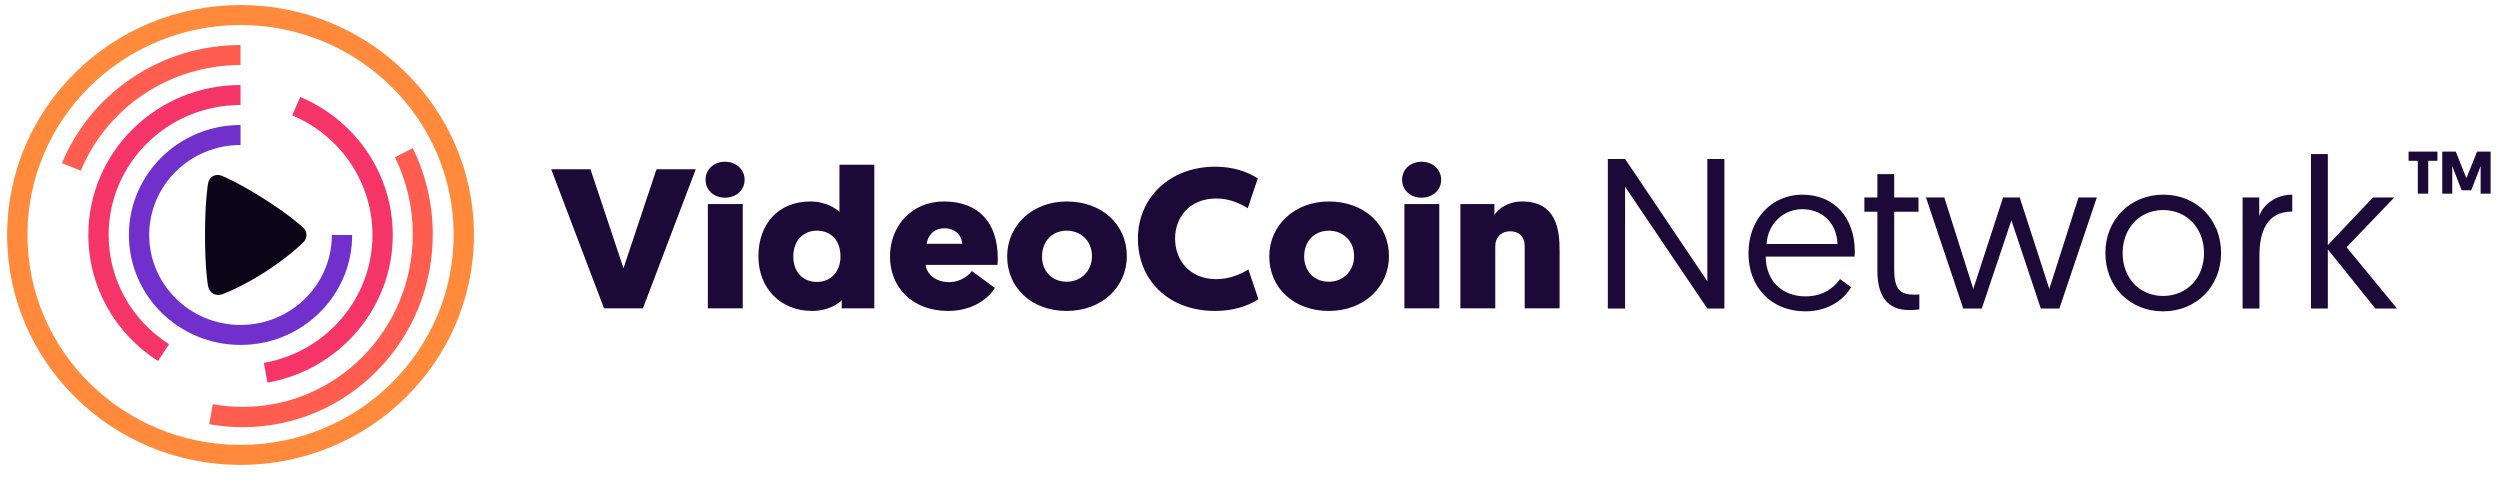
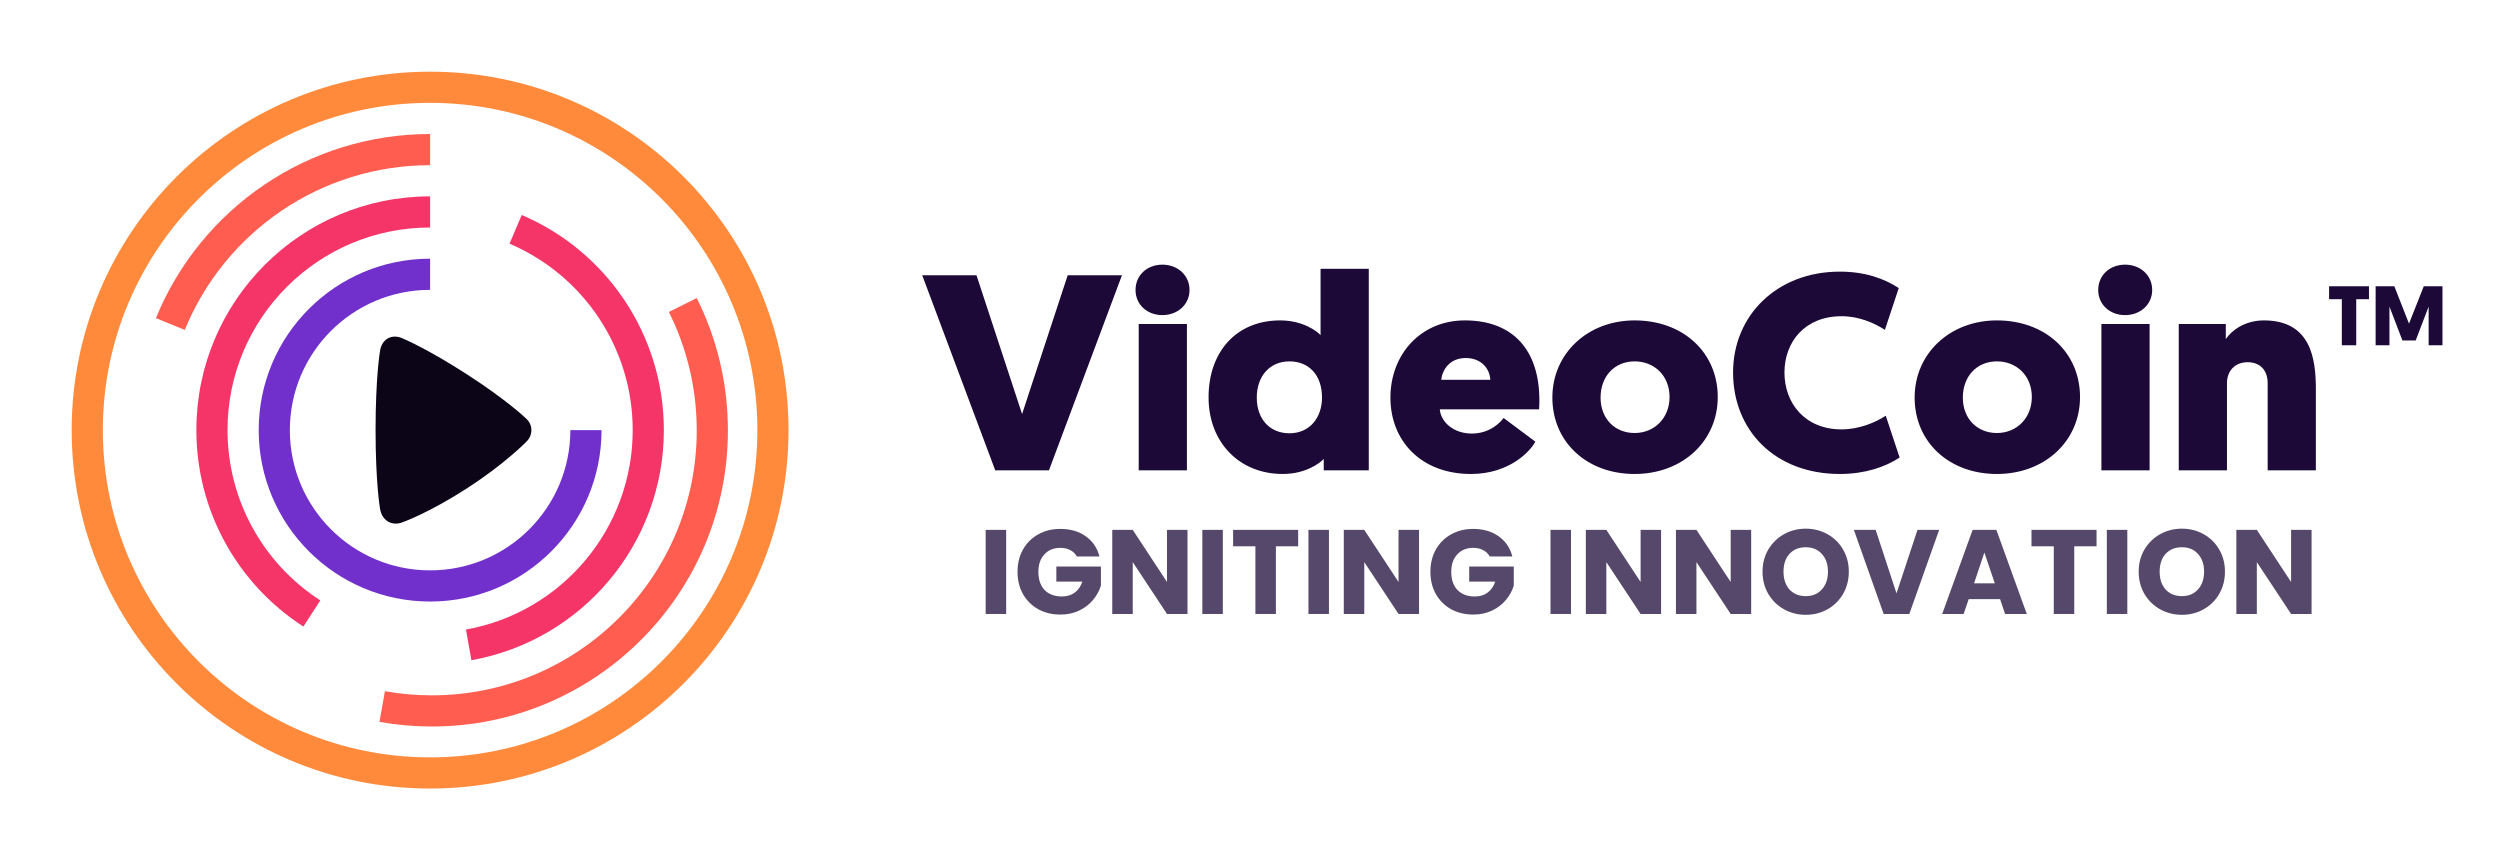
- <svg xmlns="http://www.w3.org/2000/svg" width="235" height="45">
-   <g fill="none" fill-rule="evenodd">
-     <path d="M169.403 18.298c3.064 0 4.947 2.21 4.947 5.343v.107a4.667 4.667 0 01-.02.375h-8.352c.02 2.33 1.582 3.736 3.745 3.736 1.763 0 2.744-.924 3.245-1.627l1.042.763c-.581.985-1.943 2.27-4.307 2.27-3.164 0-5.348-2.23-5.348-5.443 0-3.335 2.284-5.524 5.048-5.524zm33.95 0c3.145 0 5.428 2.35 5.428 5.484 0 3.133-2.323 5.483-5.448 5.483-3.124 0-5.428-2.31-5.428-5.483 0-3.154 2.344-5.484 5.448-5.484zm-78.446.64c3.318 0 5.655 2.167 5.655 5.136 0 2.95-2.396 5.155-5.655 5.155-3.278 0-5.595-2.167-5.595-5.117 0-2.97 2.415-5.173 5.595-5.173zm-10.68-3.268c1.708 0 3.023.467 4.005 1.102l-.942 2.802c-.727-.467-1.767-.916-2.945-.916-2.513 0-3.887 1.737-3.887 3.773 0 2.035 1.374 3.81 3.887 3.81 1.178 0 2.277-.449 3.004-.916l.942 2.802c-.982.635-2.356 1.102-4.064 1.102-4.437 0-7.264-2.951-7.264-6.798 0-3.829 2.984-6.76 7.264-6.76zm-13.959 3.269c3.318 0 5.654 2.166 5.654 5.135 0 2.95-2.395 5.155-5.654 5.155-3.279 0-5.595-2.167-5.595-5.117 0-2.97 2.415-5.173 5.595-5.173zm-11.544 0c3.279 0 5.065 1.998 5.065 5.34 0 .187 0 .393-.02.617h-6.753c.078.878.962 1.625 2.18 1.625 1.236 0 1.962-.766 2.159-1.046l2.16 1.587c-.295.58-1.709 2.167-4.379 2.167-3.396 0-5.477-2.223-5.477-5.117 0-2.876 2.042-5.173 5.065-5.173zm-6.538-3.455v13.502h-3.062v-.766c-.295.318-1.277 1.009-2.788 1.009-2.965 0-5.046-2.13-5.046-5.136 0-3.044 1.885-5.154 4.869-5.154 1.57 0 2.533.747 2.749.99v-4.445h3.278zm95.87.885v2.19h2.283v1.346h-2.283v5.383c0 1.949.56 2.41 1.922 2.41.2 0 .441-.02.441-.02v1.407s-.42.06-.961.06c-2.083 0-2.985-1.366-2.985-3.716v-5.524h-1.222v-1.346h1.222v-2.19h1.583zm-25.298-1.426l7.732 11.49v-11.49h1.602v14.061h-1.602l-7.732-11.45v11.45h-1.622v-14.06h1.622zm62.713 3.355v1.587c-2.383 0-3.084 1.888-3.084 4.118v5.001h-1.583V18.56h1.563v1.748c.36-1.045 1.522-2.01 3.104-2.01zm3.345-3.817v8.557l4.246-4.479h2.003l-4.486 4.68 4.747 5.765h-2.043l-4.467-5.564v5.564h-1.582V14.481h1.582zm-36.053 4.078l2.724 8.597.01-.03.007-.02.004-.013.011-.034.054-.164.027-.08c.216-.66.848-2.593 2.69-8.256h1.563c2.153 6.663 2.641 8.162 2.752 8.5l.01.033a6.1 6.1 0 00.021.062l2.745-8.595h1.723l-3.525 10.445h-1.743l-2.764-8.296-2.784 8.296h-1.743L181.04 18.56h1.723zm-39.695.38c3.22 0 3.534 2.614 3.534 4.612v5.435h-3.28V23.14c0-.915-.568-1.4-1.354-1.4-.903 0-1.413.616-1.413 1.4v5.846h-3.279V19.18h3.2v1.009c.393-.58 1.296-1.251 2.592-1.251zm-7.775.242v9.805h-3.279V19.18h3.279zm-65.475 0v9.805h-3.28V19.18h3.28zm-14.313-3.268l3.102 9.3 3.102-9.3H65.4l-4.967 13.073h-3.652l-4.967-13.073h3.691zm147.828 3.831c-2.243 0-3.806 1.748-3.806 4.038 0 2.35 1.583 4.037 3.806 4.037 2.243 0 3.846-1.707 3.846-4.037 0-2.31-1.603-4.038-3.846-4.038zm-126.546 1.94c-1.335 0-2.218.99-2.218 2.428 0 1.456.903 2.39 2.218 2.39 1.414 0 2.219-1.083 2.219-2.39 0-1.55-.923-2.428-2.219-2.428zm23.481 0c-1.355 0-2.317.99-2.317 2.428 0 1.419.982 2.371 2.317 2.371 1.355 0 2.376-1.008 2.376-2.409 0-1.438-1.04-2.39-2.376-2.39zm24.64 0c-1.355 0-2.317.99-2.317 2.428 0 1.419.981 2.371 2.316 2.371 1.355 0 2.376-1.008 2.376-2.409 0-1.438-1.04-2.39-2.376-2.39zm44.495-2.02c-1.703 0-3.225 1.305-3.345 3.274h6.67c-.1-2.17-1.603-3.274-3.325-3.274zm-80.62 1.796c-1.08 0-1.59.765-1.669 1.456h3.338c-.04-.784-.648-1.456-1.67-1.456zm44.841-6.256c1.04 0 1.846.71 1.846 1.699 0 .971-.805 1.68-1.846 1.68-1.04 0-1.826-.709-1.826-1.68 0-.99.786-1.7 1.826-1.7zm-65.475 0c1.04 0 1.845.71 1.845 1.699 0 .971-.805 1.68-1.845 1.68s-1.826-.709-1.826-1.68c0-.99.785-1.7 1.826-1.7zm162.695-.952l.998 2.502 1.003-2.502h1.273v3.953h-.94v-2.592l-.883 2.27h-.9l-.883-2.27v2.592h-.94v-3.953h1.272zm-1.726 0v.864h-.865v3.09h-.98v-3.09h-.866v-.864h2.711z" fill="#1C0937" fill-rule="nonzero" />
-     <path d="M22.61 43.7c12.118 0 21.94-9.677 21.94-21.613C44.55 10.15 34.729.474 22.61.474 10.495.474.67 10.15.67 22.087c0 11.936 9.824 21.612 21.94 21.612zm0-1.88c-11.063 0-20.031-8.835-20.031-19.733 0-10.899 8.968-19.734 20.032-19.734 11.063 0 20.032 8.835 20.032 19.734 0 10.898-8.969 19.733-20.032 19.733z" fill="#FF8A3C" fill-rule="nonzero" />
-     <path d="M38.8 13.927a18.275 18.275 0 011.88 8.103c0 10.01-7.993 18.125-17.854 18.125-1.066 0-2.121-.095-3.157-.283l.33-1.878c.927.168 1.872.253 2.827.253 8.823 0 15.975-7.26 15.975-16.217 0-2.552-.58-5.018-1.68-7.249zM22.61 4.233v1.879c-6.646 0-12.544 3.975-15.016 9.934l-1.766-.712C8.59 8.675 15.183 4.233 22.61 4.233z" fill="#FF5D50" fill-rule="nonzero" />
-     <path d="M28.22 9.116c5.232 2.198 8.7 7.27 8.7 12.97 0 6.857-5.005 12.686-11.78 13.876l-.336-1.85c5.87-1.031 10.208-6.083 10.208-12.025 0-4.941-3.006-9.337-7.54-11.242zM22.61 7.99v1.88c-6.848 0-12.4 5.469-12.4 12.216 0 4.198 2.165 8.03 5.679 10.267l-1.036 1.579c-4.051-2.58-6.55-7.004-6.55-11.846 0-7.785 6.405-14.096 14.308-14.096z" fill="#F53568" fill-rule="nonzero" />
-     <path d="M22.61 11.75c-5.794 0-10.492 4.628-10.492 10.337 0 5.708 4.698 10.336 10.493 10.336s10.493-4.628 10.493-10.336h-1.908c0 4.67-3.844 8.457-8.585 8.457-4.742 0-8.585-3.787-8.585-8.457 0-4.671 3.843-8.458 8.585-8.458V11.75z" fill="#7130CC" fill-rule="nonzero" />
-     <path d="M28.493 22.796s-1.307 1.327-3.63 2.803c-2.324 1.477-3.892 2.026-3.892 2.026-.695.296-1.34-.09-1.434-.85 0 0-.265-1.515-.265-4.692 0-3.177.267-4.722.267-4.722.086-.758.724-1.115 1.41-.796 0 0 1.452.592 3.914 2.157 2.462 1.564 3.604 2.648 3.604 2.648.45.382.459 1.024.026 1.426z" fill="#0C0417" />
-   </g>
+ <svg xmlns="http://www.w3.org/2000/svg" width="186" height="64" viewBox="0 0 186 64" fill="none">
+   <path d="M32 58.667C46.727 58.667 58.666 46.728 58.666 32C58.666 17.272 46.727 5.333 32 5.333C17.272 5.333 5.333 17.272 5.333 32C5.333 46.728 17.272 58.667 32 58.667ZM32 56.348C18.553 56.348 7.652 45.447 7.652 32C7.652 18.553 18.553 7.652 32 7.652C45.447 7.652 56.348 18.553 56.348 32C56.348 45.447 45.447 56.348 32 56.348Z" fill="#FF8A3C" />
+   <path d="M51.837 22.174C53.355 25.206 54.156 28.558 54.156 32.023C54.156 44.189 44.293 54.052 32.127 54.052C30.811 54.052 29.509 53.936 28.232 53.708L28.639 51.425C29.782 51.629 30.948 51.733 32.127 51.733C43.013 51.733 51.837 42.908 51.837 32.023C51.837 28.921 51.121 25.923 49.763 23.212L51.837 22.174ZM32 9.971V12.29C23.922 12.29 16.753 17.195 13.748 24.546L11.601 23.669C14.96 15.453 22.972 9.971 32 9.971Z" fill="#FF5D50" />
+   <path d="M38.818 15.996C45.177 18.708 49.391 24.966 49.391 32C49.391 40.46 43.309 47.651 35.073 49.12L34.666 46.838C41.801 45.565 47.073 39.331 47.073 32C47.073 25.904 43.42 20.48 37.908 18.129L38.818 15.996ZM32 14.609V16.927C23.676 16.927 16.928 23.676 16.928 32C16.928 37.18 19.56 41.908 23.83 44.669L22.572 46.616C17.647 43.433 14.609 37.975 14.609 32C14.609 22.395 22.395 14.609 32 14.609Z" fill="#F53568" />
+   <path d="M32 19.246C24.956 19.246 19.247 24.956 19.247 32C19.247 39.044 24.956 44.754 32 44.754C39.044 44.754 44.754 39.044 44.754 32H42.435C42.435 37.763 37.763 42.435 32 42.435C26.237 42.435 21.565 37.763 21.565 32C21.565 26.237 26.237 21.565 32 21.565V19.246Z" fill="#7130CC" />
+   <path fill-rule="evenodd" clip-rule="evenodd" d="M39.149 32.876C39.149 32.876 37.562 34.512 34.737 36.334C31.913 38.156 30.007 38.834 30.007 38.834C29.162 39.199 28.378 38.721 28.265 37.785C28.265 37.785 27.942 35.915 27.942 31.995C27.942 28.076 28.266 26.169 28.266 26.169C28.372 25.233 29.147 24.794 29.98 25.188C29.98 25.188 31.745 25.918 34.737 27.848C37.73 29.778 39.118 31.116 39.118 31.116C39.665 31.587 39.675 32.38 39.149 32.876Z" fill="#0C0417" />
+   <path fill-rule="evenodd" clip-rule="evenodd" d="M78.041 34.995L83.474 20.478H79.437L76.043 30.805L72.65 20.478H68.613L74.046 34.995H78.041ZM88.306 24.107H84.72V34.995H88.306V24.107ZM86.481 23.444C87.619 23.444 88.5 22.656 88.5 21.577C88.5 20.478 87.619 19.69 86.481 19.69C85.343 19.69 84.484 20.478 84.484 21.577C84.484 22.656 85.343 23.444 86.481 23.444ZM98.357 29.582C98.357 27.861 97.348 26.886 95.931 26.886C94.47 26.886 93.504 27.985 93.504 29.582C93.504 31.2 94.492 32.236 95.931 32.236C97.477 32.236 98.357 31.034 98.357 29.582ZM98.486 34.995V34.144C98.164 34.497 97.09 35.264 95.437 35.264C92.194 35.264 89.917 32.9 89.917 29.561C89.917 26.181 91.979 23.838 95.243 23.838C96.961 23.838 98.014 24.667 98.25 24.937V20.001H101.837V34.995H98.486ZM114.508 30.453H107.12C107.206 31.428 108.172 32.257 109.504 32.257C110.857 32.257 111.651 31.407 111.866 31.096L114.228 32.859C113.906 33.501 112.36 35.264 109.439 35.264C105.724 35.264 103.447 32.796 103.447 29.582C103.447 26.388 105.681 23.838 108.988 23.838C112.575 23.838 114.529 26.057 114.529 29.769C114.529 29.976 114.529 30.204 114.508 30.453ZM109.053 26.637C107.871 26.637 107.313 27.488 107.227 28.255H110.878C110.835 27.384 110.169 26.637 109.053 26.637ZM115.496 29.582C115.496 26.285 118.137 23.838 121.616 23.838C125.246 23.838 127.801 26.243 127.801 29.541C127.801 32.817 125.181 35.264 121.616 35.264C118.03 35.264 115.496 32.859 115.496 29.582ZM119.082 29.582C119.082 31.158 120.156 32.216 121.616 32.216C123.098 32.216 124.215 31.096 124.215 29.541C124.215 27.944 123.077 26.886 121.616 26.886C120.134 26.886 119.082 27.985 119.082 29.582ZM136.886 35.264C138.754 35.264 140.258 34.746 141.332 34.041L140.301 30.93C139.506 31.448 138.303 31.946 137.015 31.946C134.266 31.946 132.763 29.976 132.763 27.716C132.763 25.455 134.266 23.527 137.015 23.527C138.303 23.527 139.442 24.024 140.236 24.543L141.267 21.432C140.193 20.727 138.754 20.209 136.886 20.209C132.204 20.209 128.94 23.464 128.94 27.716C128.94 31.988 132.032 35.264 136.886 35.264ZM142.448 29.582C142.448 26.285 145.09 23.838 148.569 23.838C152.199 23.838 154.754 26.243 154.754 29.541C154.754 32.817 152.134 35.264 148.569 35.264C144.983 35.264 142.448 32.859 142.448 29.582ZM146.035 29.582C146.035 31.158 147.109 32.216 148.569 32.216C150.051 32.216 151.168 31.096 151.168 29.541C151.168 27.944 150.029 26.886 148.569 26.886C147.087 26.886 146.035 27.985 146.035 29.582ZM159.93 24.107H156.344V34.995H159.93V24.107ZM158.105 23.444C159.243 23.444 160.123 22.656 160.123 21.577C160.123 20.478 159.243 19.69 158.105 19.69C156.966 19.69 156.107 20.478 156.107 21.577C156.107 22.656 156.966 23.444 158.105 23.444ZM168.714 34.995H172.3V28.96C172.3 26.741 171.957 23.838 168.435 23.838C167.017 23.838 166.029 24.584 165.6 25.227V24.107H162.099V34.995H165.686V28.504C165.686 27.633 166.244 26.948 167.232 26.948C168.091 26.948 168.714 27.488 168.714 28.504V34.995Z" fill="#1C0937" />
+   <path d="M176.251 22.26H175.304V25.69H174.232V22.26H173.285V21.3H176.251V22.26ZM179.726 25.333H178.741L177.775 22.811V25.69H176.747V21.3H178.139L179.23 24.078L180.328 21.3H181.72V25.69H180.691V22.811L179.726 25.333Z" fill="#1C0937" />
+   <path d="M74.858 39.422V45.68H73.334V39.422H74.858Z" fill="#56486A" />
+   <path d="M80.116 41.401C80.003 41.193 79.84 41.036 79.626 40.929C79.418 40.816 79.171 40.76 78.886 40.76C78.393 40.76 77.997 40.923 77.7 41.25C77.403 41.571 77.255 42.001 77.255 42.542C77.255 43.119 77.409 43.57 77.718 43.897C78.033 44.218 78.464 44.378 79.011 44.378C79.385 44.378 79.7 44.283 79.955 44.093C80.217 43.903 80.407 43.63 80.526 43.273H78.592V42.15H81.907V43.567C81.794 43.947 81.601 44.301 81.328 44.628C81.061 44.955 80.719 45.219 80.303 45.421C79.887 45.623 79.418 45.724 78.895 45.724C78.277 45.724 77.724 45.59 77.237 45.323C76.755 45.05 76.378 44.672 76.105 44.191C75.837 43.71 75.704 43.16 75.704 42.542C75.704 41.924 75.837 41.374 76.105 40.893C76.378 40.406 76.755 40.029 77.237 39.761C77.718 39.488 78.268 39.351 78.886 39.351C79.635 39.351 80.264 39.532 80.775 39.895C81.292 40.257 81.634 40.76 81.8 41.401H80.116Z" fill="#56486A" />
+   <path d="M88.349 45.68H86.825L84.276 41.82V45.68H82.752V39.422H84.276L86.825 43.3V39.422H88.349V45.68Z" fill="#56486A" />
+   <path d="M90.978 39.422V45.68H89.454V39.422H90.978Z" fill="#56486A" />
+   <path d="M96.584 39.422V40.644H94.926V45.68H93.402V40.644H91.744V39.422H96.584Z" fill="#56486A" />
+   <path d="M98.873 39.422V45.68H97.349V39.422H98.873Z" fill="#56486A" />
+   <path d="M105.575 45.68H104.051L101.502 41.82V45.68H99.978V39.422H101.502L104.051 43.3V39.422H105.575V45.68Z" fill="#56486A" />
+   <path d="M110.834 41.401C110.721 41.193 110.557 41.036 110.343 40.929C110.136 40.816 109.889 40.76 109.604 40.76C109.11 40.76 108.715 40.923 108.418 41.25C108.121 41.571 107.973 42.001 107.973 42.542C107.973 43.119 108.127 43.57 108.436 43.897C108.751 44.218 109.182 44.378 109.728 44.378C110.103 44.378 110.418 44.283 110.673 44.093C110.935 43.903 111.125 43.63 111.244 43.273H109.31V42.15H112.625V43.567C112.512 43.947 112.319 44.301 112.046 44.628C111.779 44.955 111.437 45.219 111.021 45.421C110.605 45.623 110.136 45.724 109.613 45.724C108.995 45.724 108.442 45.59 107.955 45.323C107.473 45.05 107.096 44.672 106.823 44.191C106.555 43.71 106.422 43.16 106.422 42.542C106.422 41.924 106.555 41.374 106.823 40.893C107.096 40.406 107.473 40.029 107.955 39.761C108.436 39.488 108.986 39.351 109.604 39.351C110.352 39.351 110.982 39.532 111.493 39.895C112.01 40.257 112.352 40.76 112.518 41.401H110.834Z" fill="#56486A" />
+   <path d="M116.883 39.422V45.68H115.358V39.422H116.883Z" fill="#56486A" />
+   <path d="M123.585 45.68H122.061L119.511 41.82V45.68H117.987V39.422H119.511L122.061 43.3V39.422H123.585V45.68Z" fill="#56486A" />
+   <path d="M130.287 45.68H128.763L126.214 41.82V45.68H124.69V39.422H126.214L128.763 43.3V39.422H130.287V45.68Z" fill="#56486A" />
+   <path d="M134.351 45.742C133.763 45.742 133.222 45.605 132.729 45.332C132.242 45.059 131.852 44.678 131.561 44.191C131.276 43.698 131.133 43.145 131.133 42.533C131.133 41.921 131.276 41.372 131.561 40.884C131.852 40.397 132.242 40.017 132.729 39.743C133.222 39.47 133.763 39.333 134.351 39.333C134.939 39.333 135.477 39.47 135.964 39.743C136.458 40.017 136.844 40.397 137.123 40.884C137.408 41.372 137.551 41.921 137.551 42.533C137.551 43.145 137.408 43.698 137.123 44.191C136.838 44.678 136.452 45.059 135.964 45.332C135.477 45.605 134.939 45.742 134.351 45.742ZM134.351 44.352C134.85 44.352 135.248 44.185 135.546 43.852C135.849 43.52 136 43.08 136 42.533C136 41.981 135.849 41.541 135.546 41.214C135.248 40.881 134.85 40.715 134.351 40.715C133.846 40.715 133.442 40.878 133.139 41.205C132.842 41.532 132.693 41.975 132.693 42.533C132.693 43.086 132.842 43.529 133.139 43.861C133.442 44.188 133.846 44.352 134.351 44.352Z" fill="#56486A" />
+   <path d="M144.273 39.422L142.053 45.68H140.146L137.927 39.422H139.549L141.1 44.147L142.66 39.422H144.273Z" fill="#56486A" />
+   <path d="M148.805 44.574H146.47L146.095 45.68H144.5L146.764 39.422H148.529L150.793 45.68H149.179L148.805 44.574ZM148.413 43.398L147.637 41.107L146.871 43.398H148.413Z" fill="#56486A" />
+   <path d="M155.983 39.422V40.644H154.325V45.68H152.801V40.644H151.143V39.422H155.983Z" fill="#56486A" />
+   <path d="M158.272 39.422V45.68H156.748V39.422H158.272Z" fill="#56486A" />
+   <path d="M162.336 45.742C161.748 45.742 161.207 45.605 160.714 45.332C160.226 45.059 159.837 44.678 159.546 44.191C159.261 43.698 159.118 43.145 159.118 42.533C159.118 41.921 159.261 41.372 159.546 40.884C159.837 40.397 160.226 40.017 160.714 39.743C161.207 39.47 161.748 39.333 162.336 39.333C162.924 39.333 163.462 39.47 163.949 39.743C164.442 40.017 164.829 40.397 165.108 40.884C165.393 41.372 165.536 41.921 165.536 42.533C165.536 43.145 165.393 43.698 165.108 44.191C164.823 44.678 164.436 45.059 163.949 45.332C163.462 45.605 162.924 45.742 162.336 45.742ZM162.336 44.352C162.835 44.352 163.233 44.185 163.53 43.852C163.833 43.52 163.985 43.08 163.985 42.533C163.985 41.981 163.833 41.541 163.53 41.214C163.233 40.881 162.835 40.715 162.336 40.715C161.831 40.715 161.427 40.878 161.124 41.205C160.827 41.532 160.678 41.975 160.678 42.533C160.678 43.086 160.827 43.529 161.124 43.861C161.427 44.188 161.831 44.352 162.336 44.352Z" fill="#56486A" />
+   <path d="M171.981 45.68H170.457L167.908 41.82V45.68H166.384V39.422H167.908L170.457 43.3V39.422H171.981V45.68Z" fill="#56486A" />
</svg>
